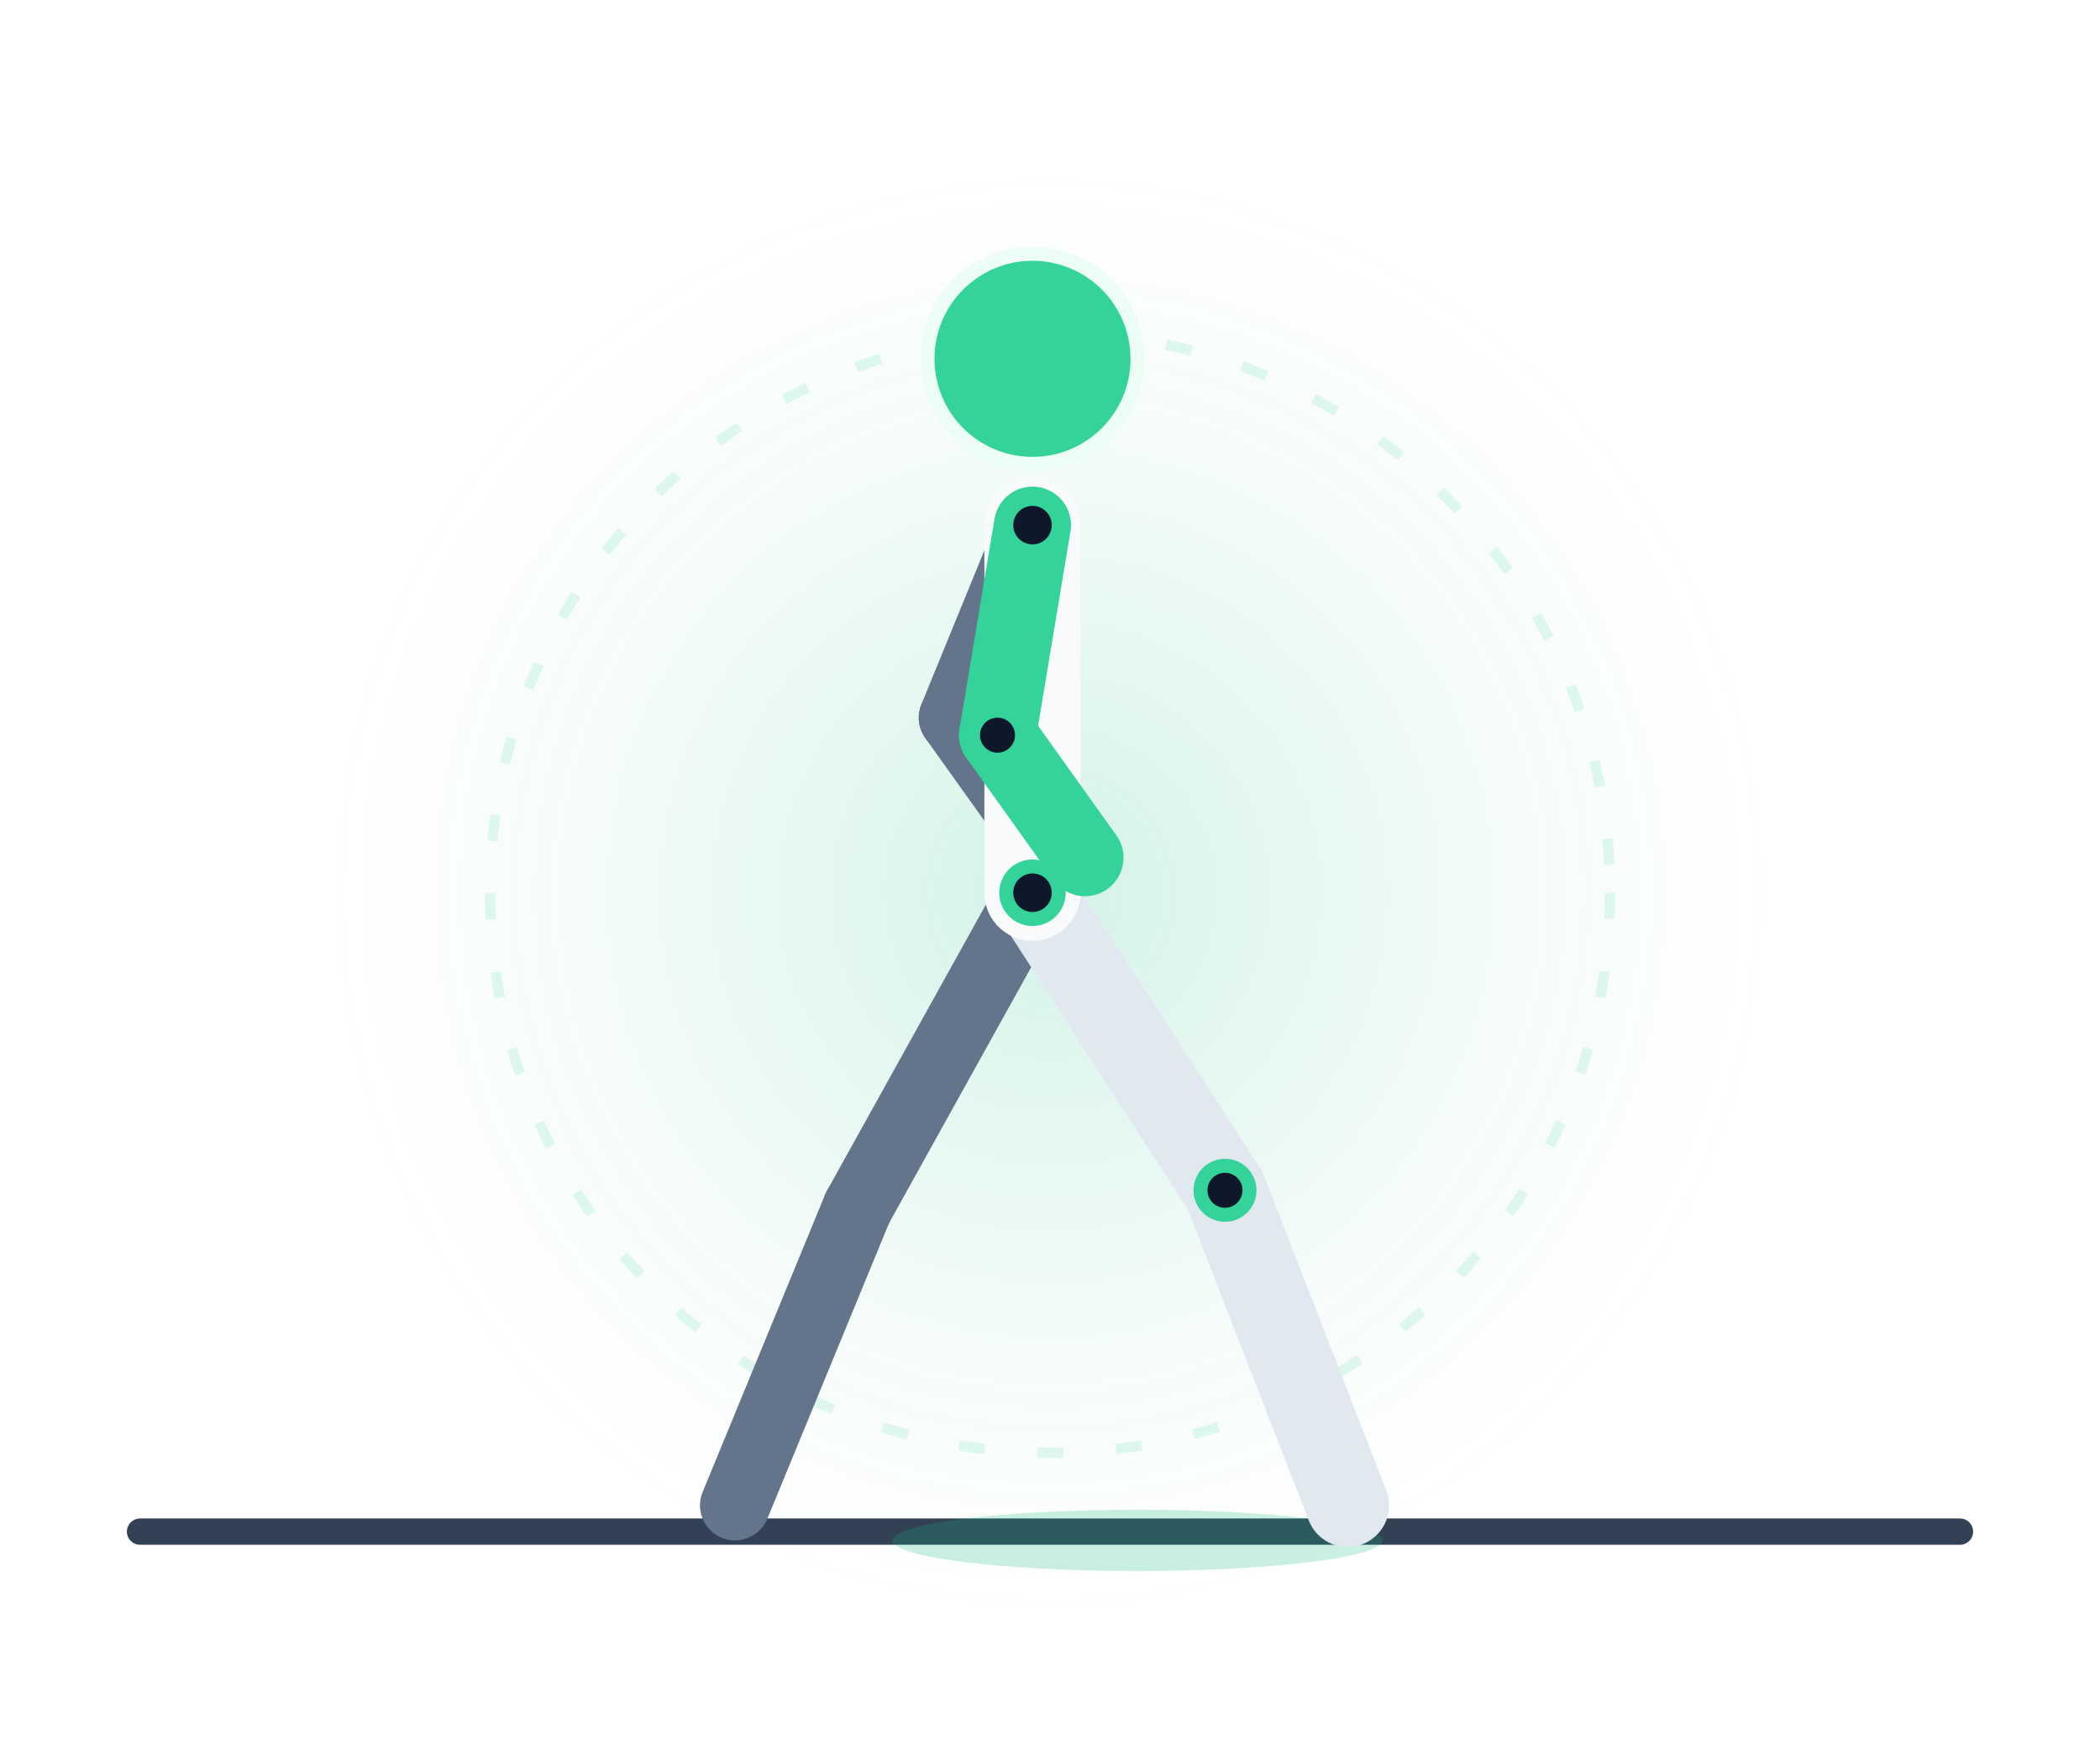
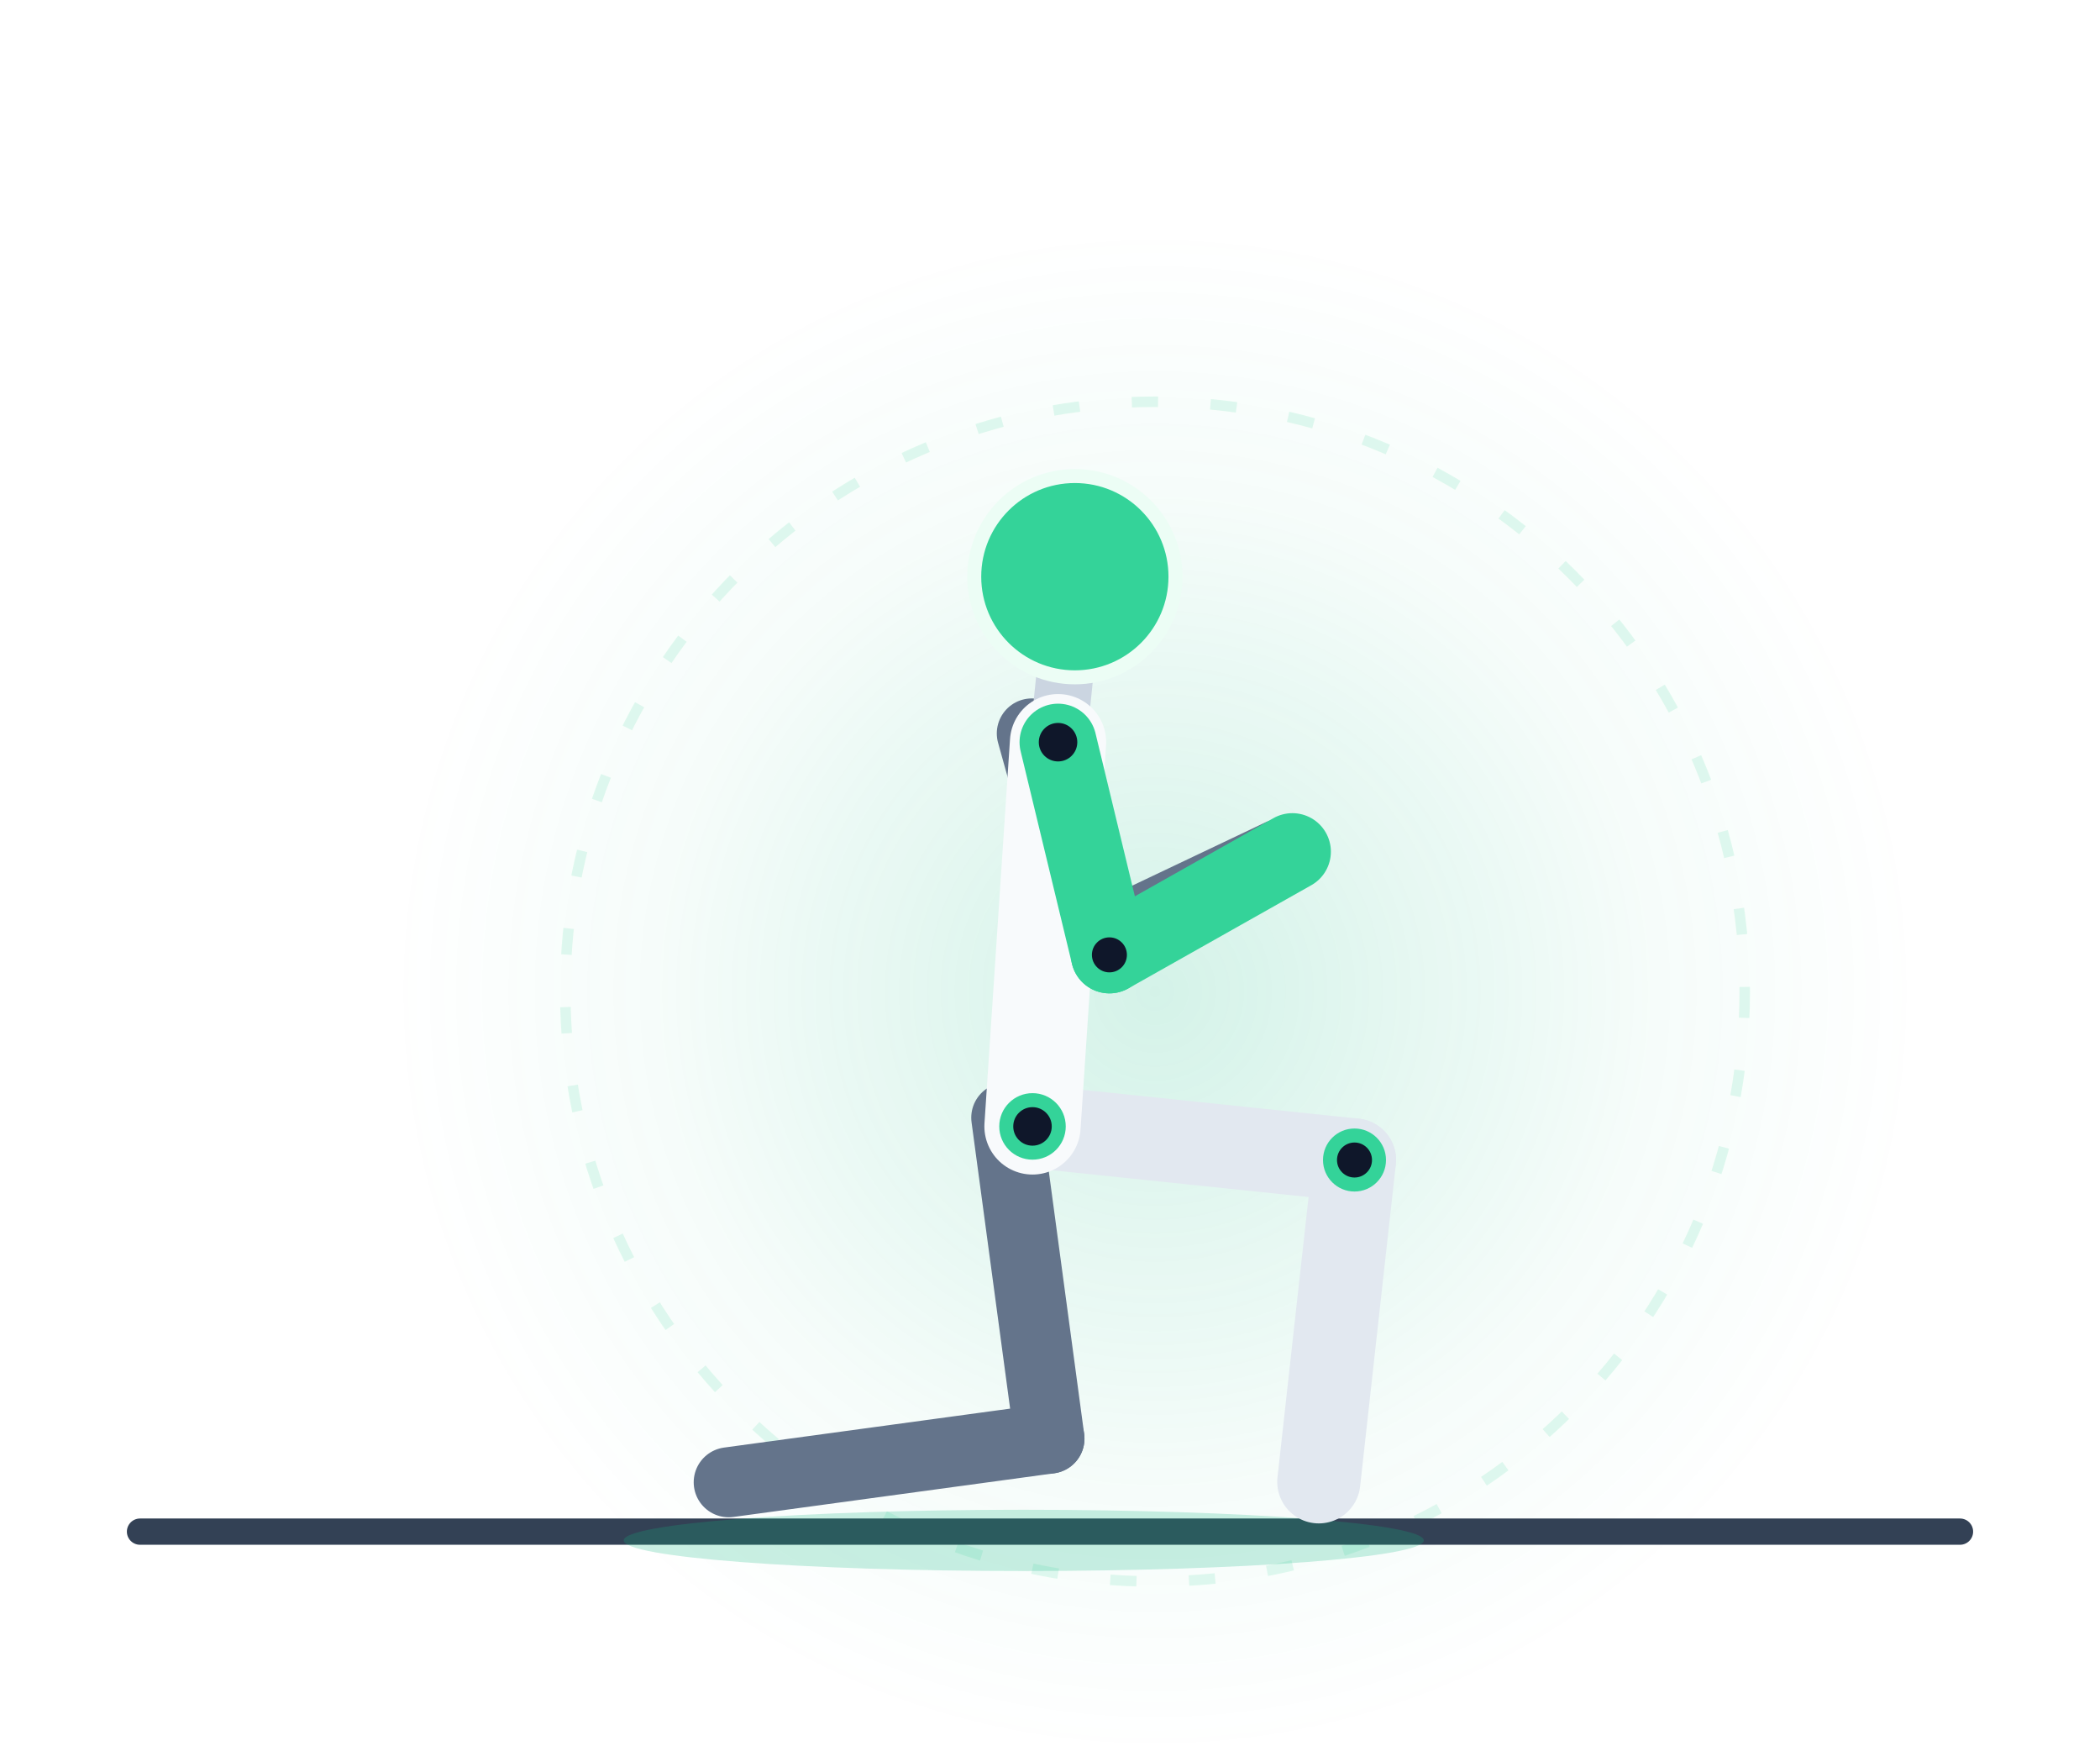
- <svg xmlns="http://www.w3.org/2000/svg" viewBox="0 0 240 200" preserveAspectRatio="xMidYMid meet" class="exercise-svg" role="img" aria-label="lunge" data-archetype="lunge" data-pose-a="{&quot;head&quot;:[118,41],&quot;shoulder&quot;:[118,60],&quot;hip&quot;:[118,102],&quot;elbow_f&quot;:[114,84],&quot;hand_f&quot;:[124,98],&quot;elbow_b&quot;:[109,82],&quot;hand_b&quot;:[119,96],&quot;knee_f&quot;:[140,136],&quot;foot_f&quot;:[154,172],&quot;knee_b&quot;:[98,138],&quot;foot_b&quot;:[84,172]}" data-pose-b="{&quot;head&quot;:[118,73],&quot;shoulder&quot;:[118,92],&quot;hip&quot;:[118,134],&quot;elbow_f&quot;:[128,112],&quot;hand_f&quot;:[148,106],&quot;elbow_b&quot;:[123,110],&quot;hand_b&quot;:[143,104],&quot;knee_f&quot;:[154,136],&quot;foot_f&quot;:[154,172],&quot;knee_b&quot;:[114,164],&quot;foot_b&quot;:[84,172]}">
+ <svg xmlns="http://www.w3.org/2000/svg" viewBox="0 0 240 200" preserveAspectRatio="xMidYMid meet" class="exercise-svg" role="img" aria-label="Lunge" data-archetype="lunge" data-bones="{&quot;lumbar&quot;:22.0,&quot;thoracic&quot;:22.0,&quot;neck&quot;:19.0,&quot;uarm&quot;:25.0,&quot;farm&quot;:24.0,&quot;thigh&quot;:37.0,&quot;shin&quot;:37.0,&quot;back_dx&quot;:-3.0,&quot;back_dy&quot;:-1.0}" data-pose-a="{&quot;hip_x&quot;:118,&quot;hip_y&quot;:108,&quot;lumbar&quot;:-88,&quot;thoracic&quot;:-88,&quot;neck&quot;:-86,&quot;uarm_f&quot;:98,&quot;farm_f&quot;:-42,&quot;uarm_b&quot;:96,&quot;farm_b&quot;:-38,&quot;thigh_f&quot;:40.89,&quot;shin_f&quot;:83.75,&quot;thigh_b&quot;:96.07,&quot;shin_b&quot;:137.06}" data-pose-b="{&quot;hip_x&quot;:118,&quot;hip_y&quot;:131,&quot;lumbar&quot;:-86,&quot;thoracic&quot;:-86,&quot;neck&quot;:-84,&quot;uarm_f&quot;:74,&quot;farm_f&quot;:-28,&quot;uarm_b&quot;:72,&quot;farm_b&quot;:-24,&quot;thigh_f&quot;:2.07,&quot;shin_f&quot;:97.73,&quot;thigh_b&quot;:80.8,&quot;shin_b&quot;:176.16}" data-equipment="body_only">
  <defs>
    <radialGradient id="glow-lunge" cx="50%" cy="50%" r="50%">
      <stop offset="0%" stop-color="#10b981" stop-opacity="0.18" />
      <stop offset="65%" stop-color="#10b981" stop-opacity="0.04" />
      <stop offset="100%" stop-color="#10b981" stop-opacity="0" />
    </radialGradient>
  </defs>
-   <circle class="js-aura" cx="120" cy="102" r="82" fill="url(#glow-lunge)" />
-   <circle class="js-ring" cx="120" cy="102" r="64" fill="none" stroke="#34d399" stroke-opacity="0.14" stroke-width="1.2" stroke-dasharray="3 6" />
+   <circle class="js-aura" cx="132.0" cy="113.3" r="87.20" fill="url(#glow-lunge)" />
+   <circle class="js-ring" cx="132.0" cy="113.3" r="67.40" fill="none" stroke="#34d399" stroke-opacity="0.14" stroke-width="1.2" stroke-dasharray="3 6" />
  <line x1="16" y1="175" x2="224" y2="175" stroke="#334155" stroke-width="3" stroke-linecap="round" />
-   <ellipse class="js-shadow" cx="130.0" cy="176" rx="28" ry="3.5" fill="#10b981" fill-opacity="0.22" />
+   <ellipse class="js-shadow" cx="117.00" cy="176" rx="45.72" ry="3.5" fill="#10b981" fill-opacity="0.22" />
  <g stroke="#64748b" stroke-width="8" stroke-linecap="round">
-     <line class="js-thigh-b" x1="118" y1="102" x2="98" y2="138" />
-     <line class="js-shin-b" x1="98" y1="138" x2="84" y2="172" />
-     <line class="js-uarm-b" x1="118" y1="60" x2="109" y2="82" />
-     <line class="js-farm-b" x1="109" y1="82" x2="119" y2="96" />
+     <line class="js-thigh-b" x1="115.00" y1="127.70" x2="119.94" y2="164.37" />
+     <line class="js-shin-b" x1="119.94" y1="164.37" x2="83.28" y2="169.36" />
+     <line class="js-uarm-b" x1="117.92" y1="83.80" x2="124.64" y2="107.88" />
+     <line class="js-farm-b" x1="124.64" y1="107.88" x2="146.32" y2="97.58" />
  </g>
  <g stroke="#e2e8f0" stroke-width="9.5" stroke-linecap="round">
-     <line class="js-thigh-f" x1="118" y1="102" x2="140" y2="136" />
-     <line class="js-shin-f" x1="140" y1="136" x2="154" y2="172" />
+     <line class="js-thigh-f" x1="118.00" y1="128.70" x2="154.80" y2="132.54" />
+     <line class="js-shin-f" x1="154.80" y1="132.54" x2="150.72" y2="169.31" />
  </g>
-   <line class="js-torso" x1="118" y1="60" x2="118" y2="102" stroke="#f8fafc" stroke-width="11" stroke-linecap="round" />
+   <line class="js-neck" x1="120.92" y1="84.80" x2="122.84" y2="65.89" stroke="#cbd5e1" stroke-width="6.5" stroke-linecap="round" />
+   <path class="js-torso" d="M 118.00 128.70 Q 119.46 106.75 120.92 84.80" fill="none" stroke="#f8fafc" stroke-width="11" stroke-linecap="round" stroke-linejoin="round" />
  <g stroke="#34d399" stroke-width="8.8" stroke-linecap="round">
-     <line class="js-uarm-f" x1="118" y1="60" x2="114" y2="84" />
-     <line class="js-farm-f" x1="114" y1="84" x2="124" y2="98" />
+     <line class="js-uarm-f" x1="120.92" y1="84.80" x2="126.79" y2="109.10" />
+     <line class="js-farm-f" x1="126.79" y1="109.10" x2="147.70" y2="97.31" />
  </g>
  <g fill="#0f172a" stroke="#34d399" stroke-width="1.6">
-     <circle class="js-j-shoulder" cx="118" cy="60" r="3" />
-     <circle class="js-j-hip" cx="118" cy="102" r="3" />
-     <circle class="js-j-knee" cx="140" cy="136" r="2.8" />
-     <circle class="js-j-elbow" cx="114" cy="84" r="2.8" />
+     <circle class="js-j-shoulder" cx="120.92" cy="84.80" r="3" />
+     <circle class="js-j-hip" cx="118.00" cy="128.70" r="3" />
+     <circle class="js-j-knee" cx="154.80" cy="132.54" r="2.8" />
+     <circle class="js-j-elbow" cx="126.79" cy="109.10" r="2.8" />
  </g>
-   <circle class="js-head" cx="118" cy="41" r="12" fill="#34d399" stroke="#ecfdf5" stroke-width="1.6" />
+   <circle class="js-head" cx="122.84" cy="65.89" r="11.5" fill="#34d399" stroke="#ecfdf5" stroke-width="1.6" />
</svg>
